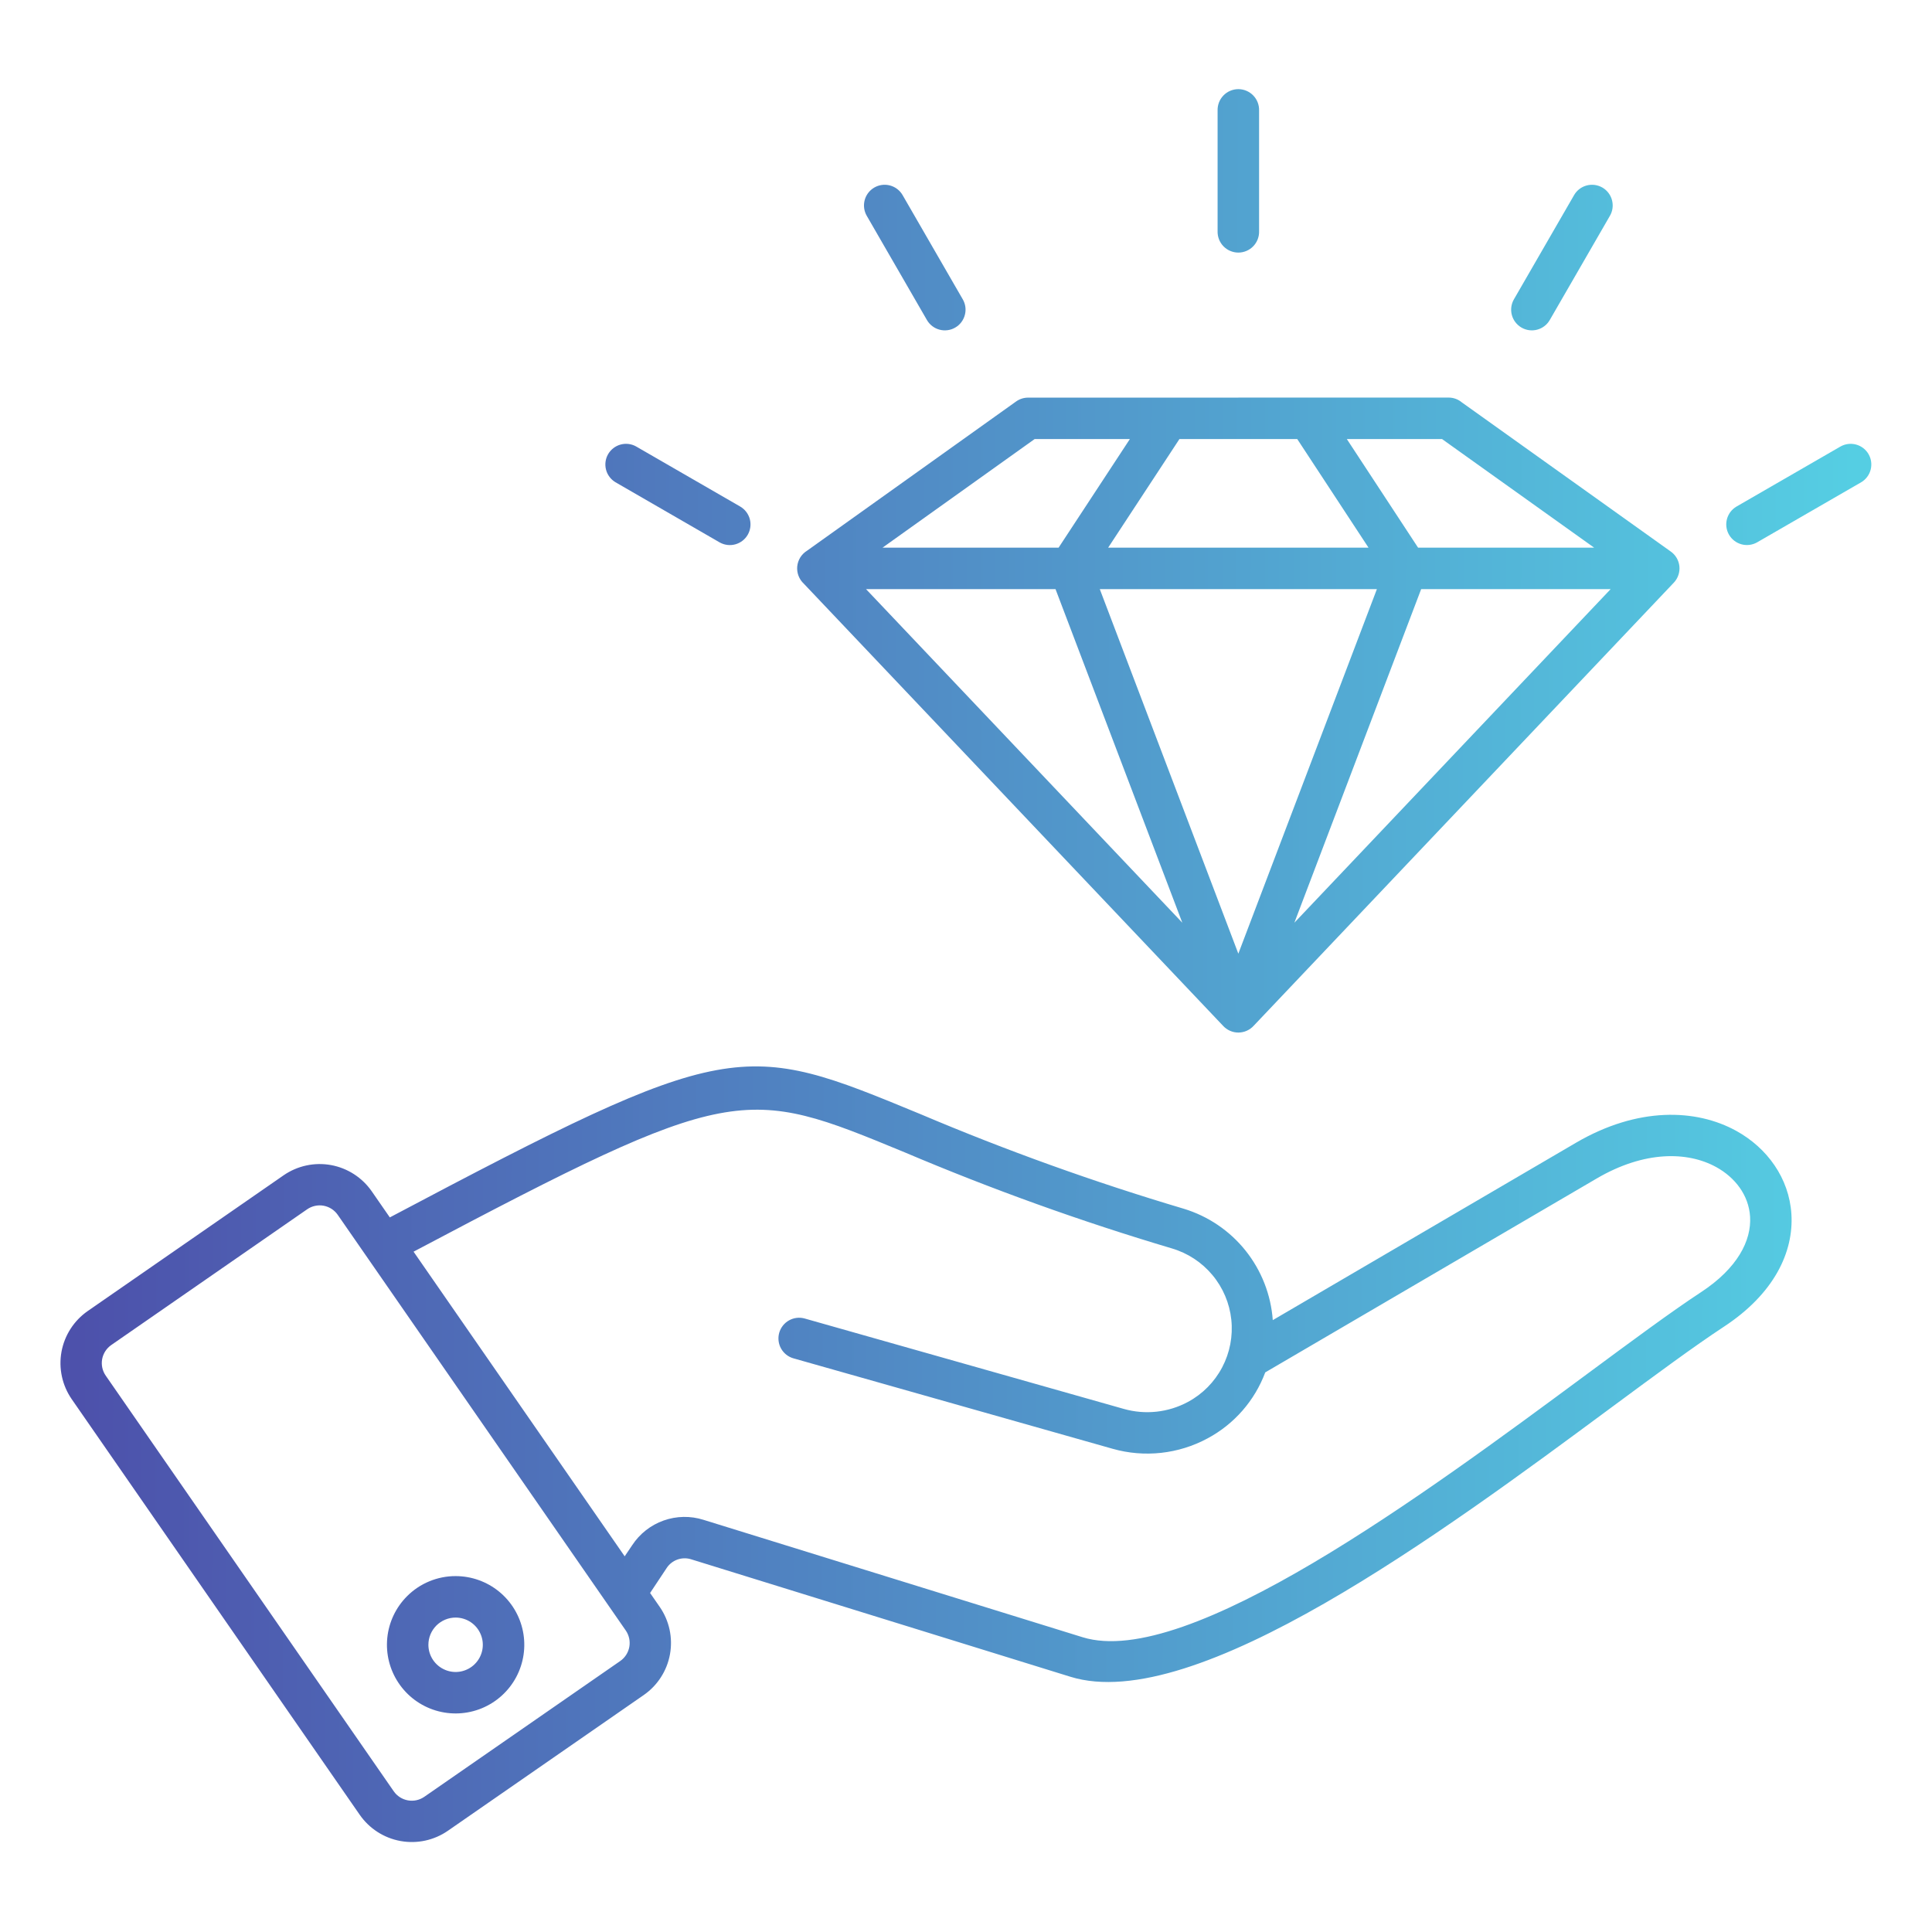
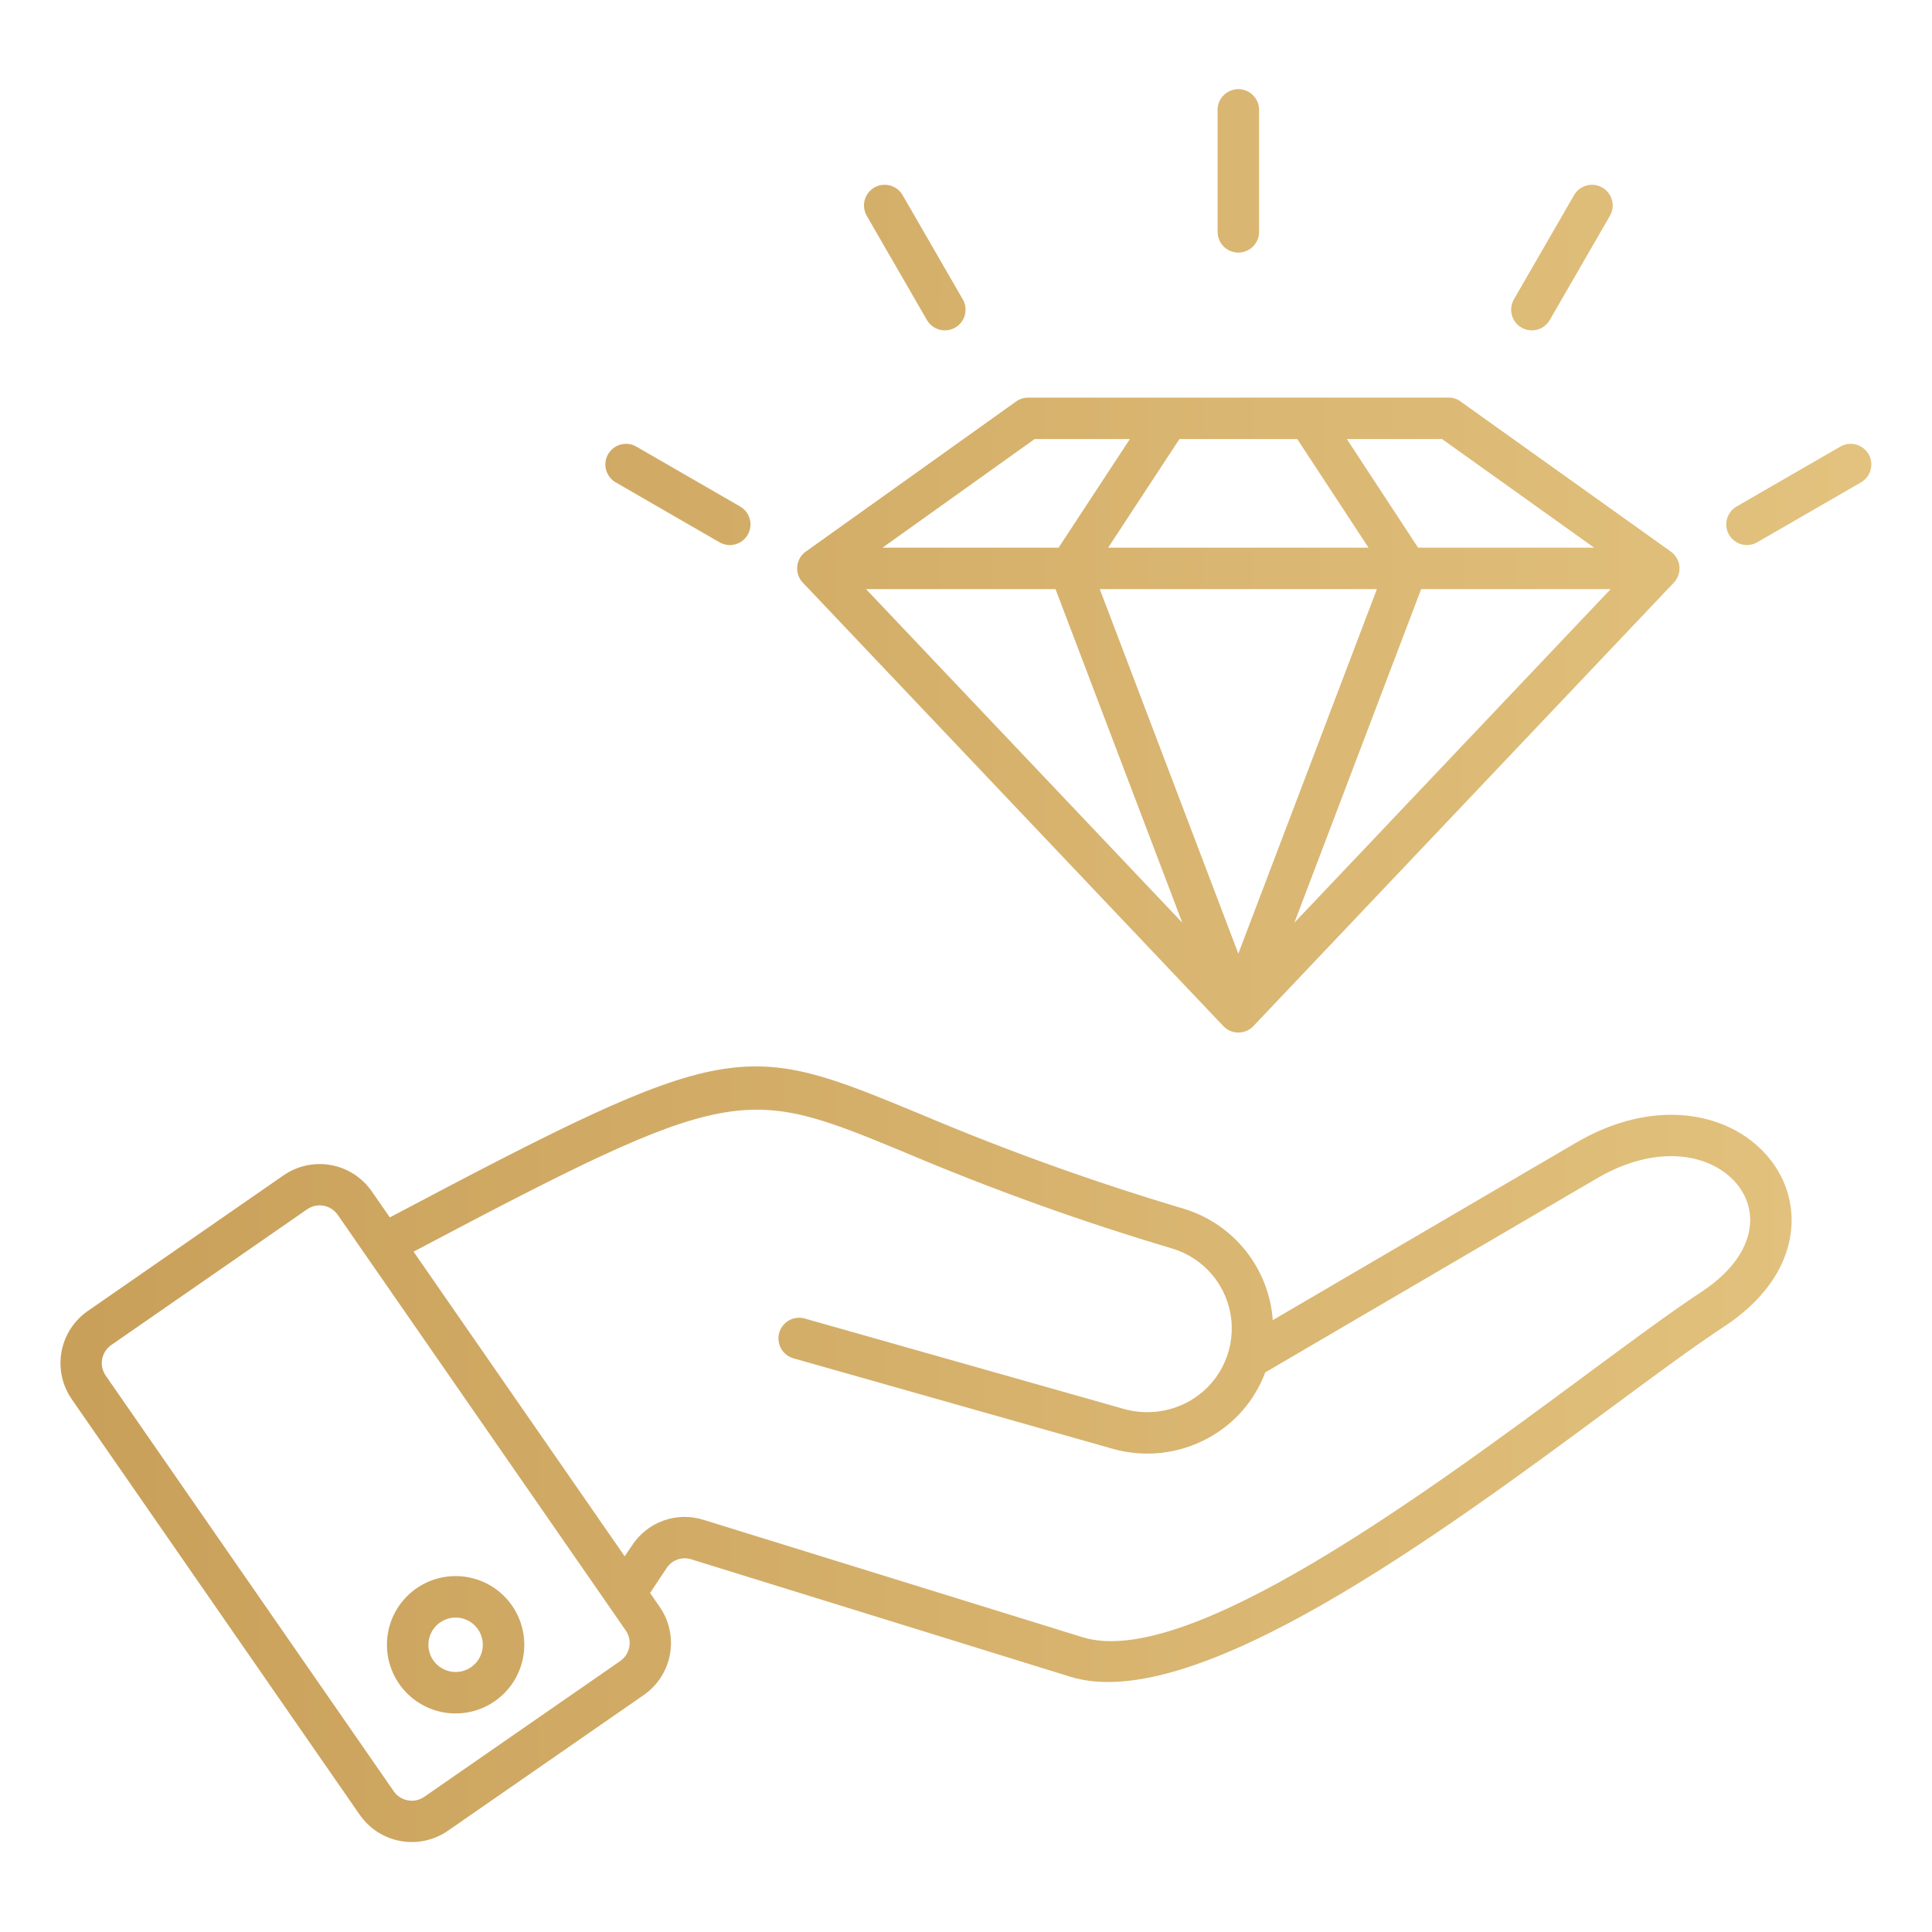
<svg xmlns="http://www.w3.org/2000/svg" width="80" height="80" viewBox="0 0 80 80" fill="none">
  <path fill-rule="evenodd" clip-rule="evenodd" d="M45.54 24.395L51.277 39.489L57.014 24.395H45.54ZM48.957 38.208L35.861 24.395H43.707L48.957 38.208H48.957ZM51.915 42.472C51.834 42.561 51.736 42.632 51.627 42.681C51.517 42.73 51.398 42.755 51.278 42.756C51.158 42.756 51.039 42.731 50.93 42.682C50.82 42.633 50.722 42.562 50.641 42.473L33.286 24.171C33.188 24.08 33.112 23.968 33.065 23.844C33.017 23.719 32.999 23.585 33.012 23.452C33.026 23.319 33.069 23.191 33.14 23.078C33.212 22.965 33.308 22.871 33.422 22.801L42.075 16.624C42.22 16.52 42.394 16.465 42.572 16.465L59.983 16.463C60.184 16.462 60.378 16.533 60.532 16.662L69.168 22.827C69.271 22.897 69.358 22.988 69.422 23.095C69.486 23.201 69.526 23.321 69.54 23.445C69.553 23.568 69.539 23.693 69.499 23.811C69.459 23.929 69.394 24.037 69.309 24.127L51.915 42.472V42.472ZM58.847 24.395H66.693L53.597 38.208L58.847 24.395H58.847ZM43.834 22.678L46.786 18.18H42.843L36.543 22.678H43.834ZM55.769 18.18L58.72 22.678H66.011L59.712 18.18H55.769ZM56.668 22.678L53.716 18.18H48.838L45.886 22.678H56.668ZM13.983 50.301C13.845 50.104 13.635 49.969 13.398 49.926C13.161 49.884 12.917 49.937 12.719 50.074L4.604 55.697C4.407 55.835 4.272 56.046 4.229 56.282C4.187 56.519 4.24 56.763 4.377 56.961L16.305 74.175C16.443 74.372 16.654 74.507 16.89 74.549C17.127 74.592 17.371 74.539 17.569 74.402L25.684 68.778C25.881 68.64 26.016 68.43 26.059 68.193C26.101 67.956 26.048 67.712 25.911 67.514C21.937 61.778 17.961 56.04 13.983 50.301ZM16.142 50.41C30.311 42.909 30.715 43.076 38.11 46.132C41.668 47.641 45.309 48.949 49.013 50.05C50.023 50.356 50.916 50.96 51.575 51.784C52.233 52.608 52.627 53.612 52.703 54.664L65.254 47.321C67.82 45.82 70.236 45.912 71.893 46.826C73.177 47.533 74.084 48.787 74.178 50.27C74.278 51.838 73.469 53.569 71.376 54.941C70.158 55.741 68.55 56.93 66.706 58.293C59.733 63.452 49.486 71.031 44.323 69.431L28.628 64.57C28.441 64.509 28.239 64.511 28.053 64.577C27.868 64.642 27.709 64.767 27.602 64.933L26.919 65.962L27.32 66.541C27.715 67.113 27.866 67.818 27.742 68.501C27.618 69.185 27.227 69.791 26.657 70.187L18.542 75.811C17.97 76.205 17.266 76.357 16.582 76.232C15.899 76.108 15.293 75.718 14.896 75.147L2.968 57.934C2.574 57.362 2.422 56.658 2.546 55.974C2.671 55.291 3.061 54.685 3.631 54.288L11.746 48.665C12.318 48.271 13.023 48.119 13.706 48.243C14.389 48.368 14.995 48.758 15.392 49.328L16.142 50.411L16.142 50.41ZM32.859 56.247L46.068 59.99C47.388 60.365 48.802 60.21 50.009 59.557C51.108 58.966 51.955 57.997 52.391 56.828L66.119 48.797C68.093 47.642 69.881 47.673 71.068 48.328C71.838 48.753 72.41 49.479 72.467 50.377C72.529 51.371 71.942 52.518 70.437 53.505C69.227 54.299 67.578 55.519 65.687 56.918C58.996 61.867 49.166 69.138 44.828 67.794L29.131 62.933C28.592 62.762 28.011 62.772 27.478 62.962C26.945 63.151 26.488 63.51 26.178 63.983L25.867 64.444L17.125 51.829C30.405 44.802 30.8 44.964 37.459 47.715C41.07 49.247 44.764 50.576 48.524 51.694C49.18 51.887 49.765 52.27 50.203 52.796C50.642 53.321 50.914 53.965 50.986 54.645C51.058 55.326 50.927 56.012 50.608 56.618C50.29 57.224 49.799 57.721 49.197 58.047C48.38 58.489 47.423 58.594 46.53 58.339L33.322 54.597C33.103 54.535 32.869 54.563 32.67 54.675C32.472 54.786 32.327 54.972 32.265 55.191C32.204 55.409 32.232 55.644 32.343 55.842C32.455 56.04 32.64 56.186 32.859 56.247H32.859ZM52.136 9.566C52.14 9.682 52.121 9.797 52.08 9.905C52.039 10.013 51.976 10.112 51.896 10.195C51.816 10.278 51.72 10.345 51.613 10.39C51.507 10.435 51.393 10.459 51.277 10.459C51.161 10.459 51.047 10.435 50.941 10.39C50.834 10.345 50.738 10.278 50.658 10.195C50.578 10.112 50.515 10.013 50.474 9.905C50.433 9.797 50.414 9.682 50.418 9.566V4.584C50.414 4.468 50.433 4.353 50.474 4.245C50.515 4.137 50.578 4.038 50.658 3.955C50.738 3.872 50.834 3.805 50.941 3.76C51.047 3.715 51.161 3.691 51.277 3.691C51.393 3.691 51.507 3.715 51.613 3.76C51.72 3.805 51.816 3.872 51.896 3.955C51.976 4.038 52.039 4.137 52.08 4.245C52.121 4.353 52.14 4.468 52.136 4.584V9.566ZM39.866 12.393C39.922 12.491 39.959 12.598 39.974 12.71C39.989 12.821 39.981 12.935 39.952 13.043C39.923 13.152 39.873 13.254 39.805 13.344C39.737 13.433 39.651 13.508 39.554 13.564C39.457 13.621 39.349 13.658 39.238 13.672C39.126 13.687 39.013 13.68 38.904 13.651C38.795 13.622 38.693 13.572 38.604 13.504C38.514 13.435 38.439 13.35 38.383 13.253L35.891 8.937C35.777 8.741 35.746 8.507 35.804 8.287C35.862 8.068 36.006 7.88 36.203 7.766C36.399 7.652 36.633 7.621 36.853 7.68C37.072 7.738 37.26 7.881 37.374 8.078L39.865 12.393H39.866ZM30.654 20.978C30.849 21.092 30.99 21.278 31.048 21.496C31.106 21.714 31.075 21.946 30.963 22.142C30.851 22.337 30.665 22.48 30.448 22.54C30.23 22.6 29.998 22.571 29.802 22.461L25.486 19.969C25.293 19.854 25.152 19.668 25.095 19.451C25.038 19.233 25.068 19.002 25.18 18.807C25.293 18.612 25.477 18.469 25.694 18.409C25.91 18.349 26.142 18.376 26.338 18.486L30.654 20.977V20.978ZM72.752 22.461C72.556 22.57 72.324 22.598 72.108 22.538C71.891 22.478 71.706 22.335 71.594 22.14C71.482 21.945 71.451 21.713 71.509 21.496C71.566 21.279 71.707 21.092 71.9 20.978L76.216 18.486C76.412 18.377 76.644 18.349 76.86 18.409C77.077 18.469 77.261 18.612 77.374 18.807C77.486 19.002 77.516 19.233 77.459 19.451C77.402 19.669 77.261 19.855 77.068 19.969L72.752 22.461ZM64.172 13.252C64.058 13.449 63.871 13.592 63.651 13.651C63.431 13.709 63.197 13.678 63.001 13.564C62.804 13.45 62.661 13.262 62.602 13.043C62.544 12.823 62.575 12.589 62.689 12.393L65.18 8.078C65.294 7.881 65.481 7.738 65.701 7.68C65.921 7.621 66.154 7.653 66.351 7.766C66.548 7.88 66.691 8.068 66.749 8.287C66.808 8.507 66.777 8.741 66.663 8.937L64.172 13.252ZM18.866 66.98C19.088 66.98 19.306 67.046 19.492 67.17C19.677 67.294 19.821 67.47 19.906 67.676C19.992 67.882 20.014 68.108 19.971 68.326C19.927 68.545 19.82 68.746 19.662 68.903C19.505 69.061 19.304 69.168 19.085 69.212C18.867 69.255 18.64 69.233 18.435 69.147C18.229 69.062 18.053 68.918 17.929 68.732C17.805 68.547 17.739 68.329 17.739 68.107C17.739 67.959 17.768 67.812 17.825 67.675C17.882 67.539 17.965 67.415 18.069 67.31C18.174 67.206 18.298 67.123 18.435 67.066C18.571 67.009 18.718 66.98 18.866 66.98ZM18.866 65.263C19.524 65.263 20.161 65.491 20.67 65.908C21.178 66.325 21.527 66.906 21.655 67.551C21.784 68.197 21.684 68.866 21.374 69.447C21.064 70.027 20.562 70.482 19.954 70.734C19.347 70.985 18.67 71.019 18.041 70.828C17.411 70.637 16.867 70.234 16.502 69.686C16.136 69.139 15.972 68.483 16.036 67.828C16.1 67.173 16.39 66.561 16.855 66.096C17.119 65.831 17.432 65.621 17.777 65.479C18.122 65.336 18.492 65.262 18.866 65.263Z" fill="url(#paint0_linear_194_209)" />
  <defs>
    <linearGradient id="paint0_linear_194_209" x1="3.273" y1="39.429" x2="76.718" y2="39.63" gradientUnits="userSpaceOnUse">
-       <stop stop-color="#4D51AB" />
-       <stop offset="1" stop-color="#55CEE3" />
+       <stop stop-color="#C9A05A" />
+       <stop offset="1" stop-color="#E2C27E" />
    </linearGradient>
  </defs>
</svg>
